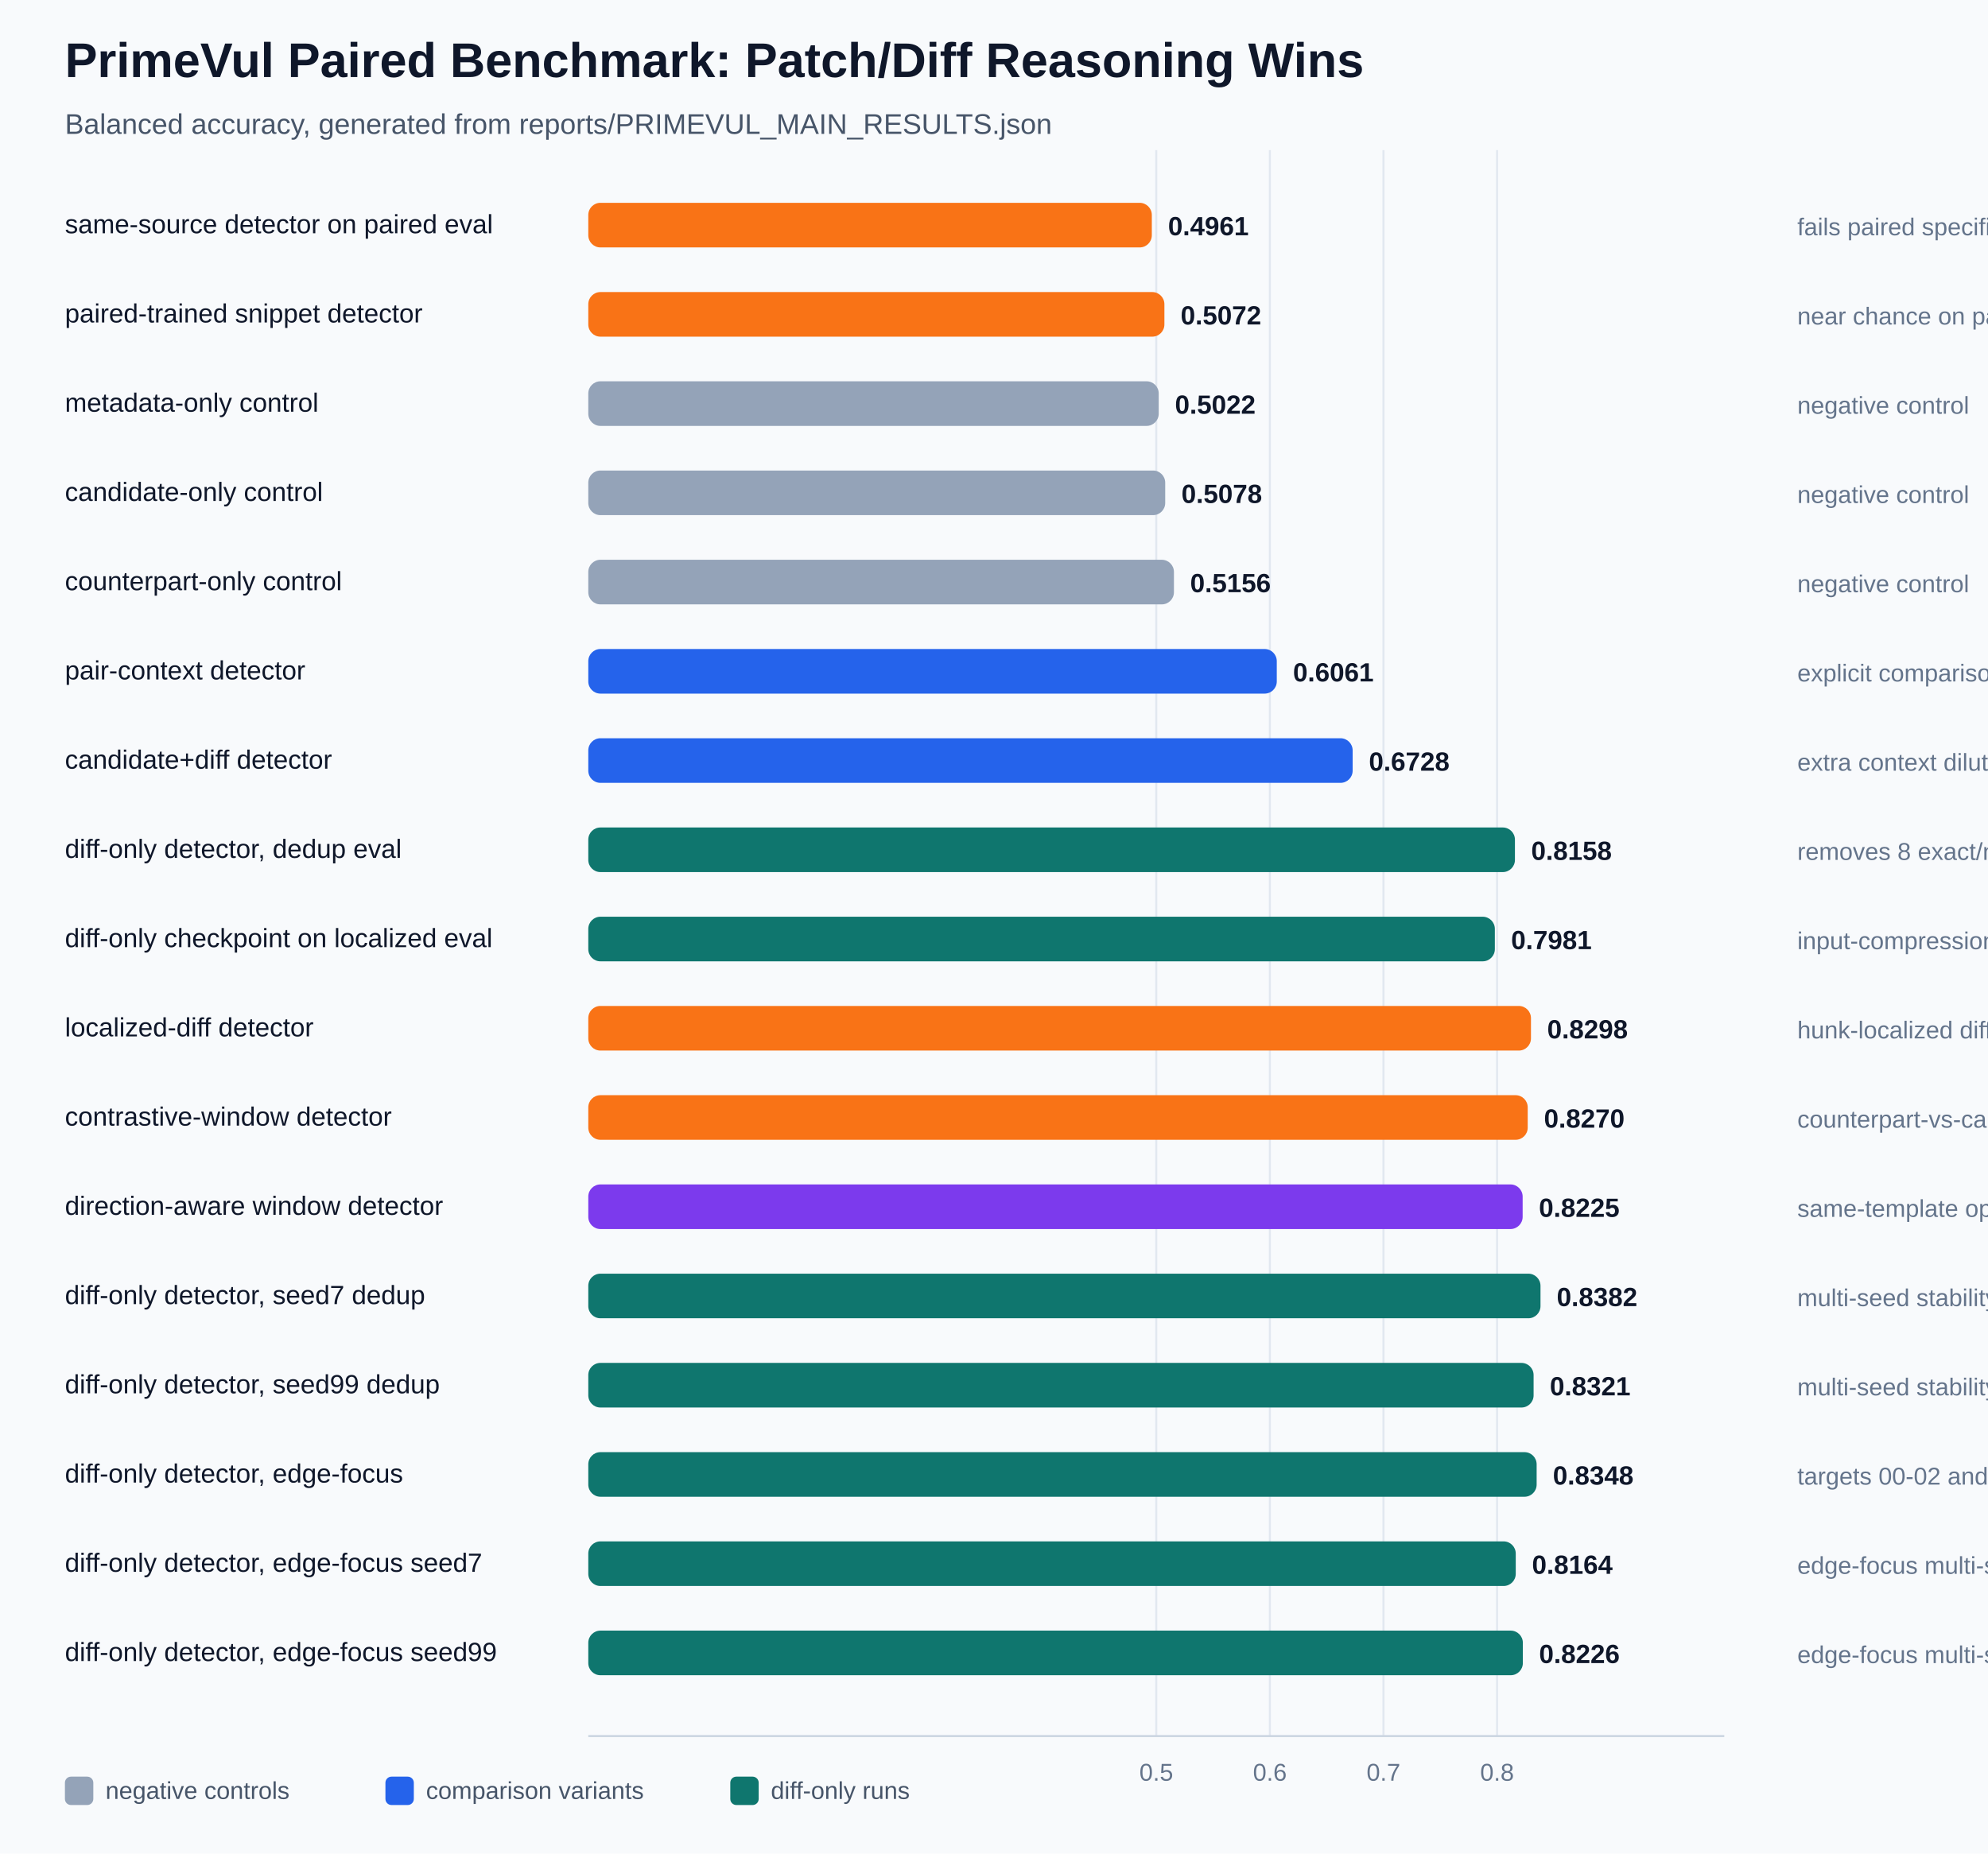
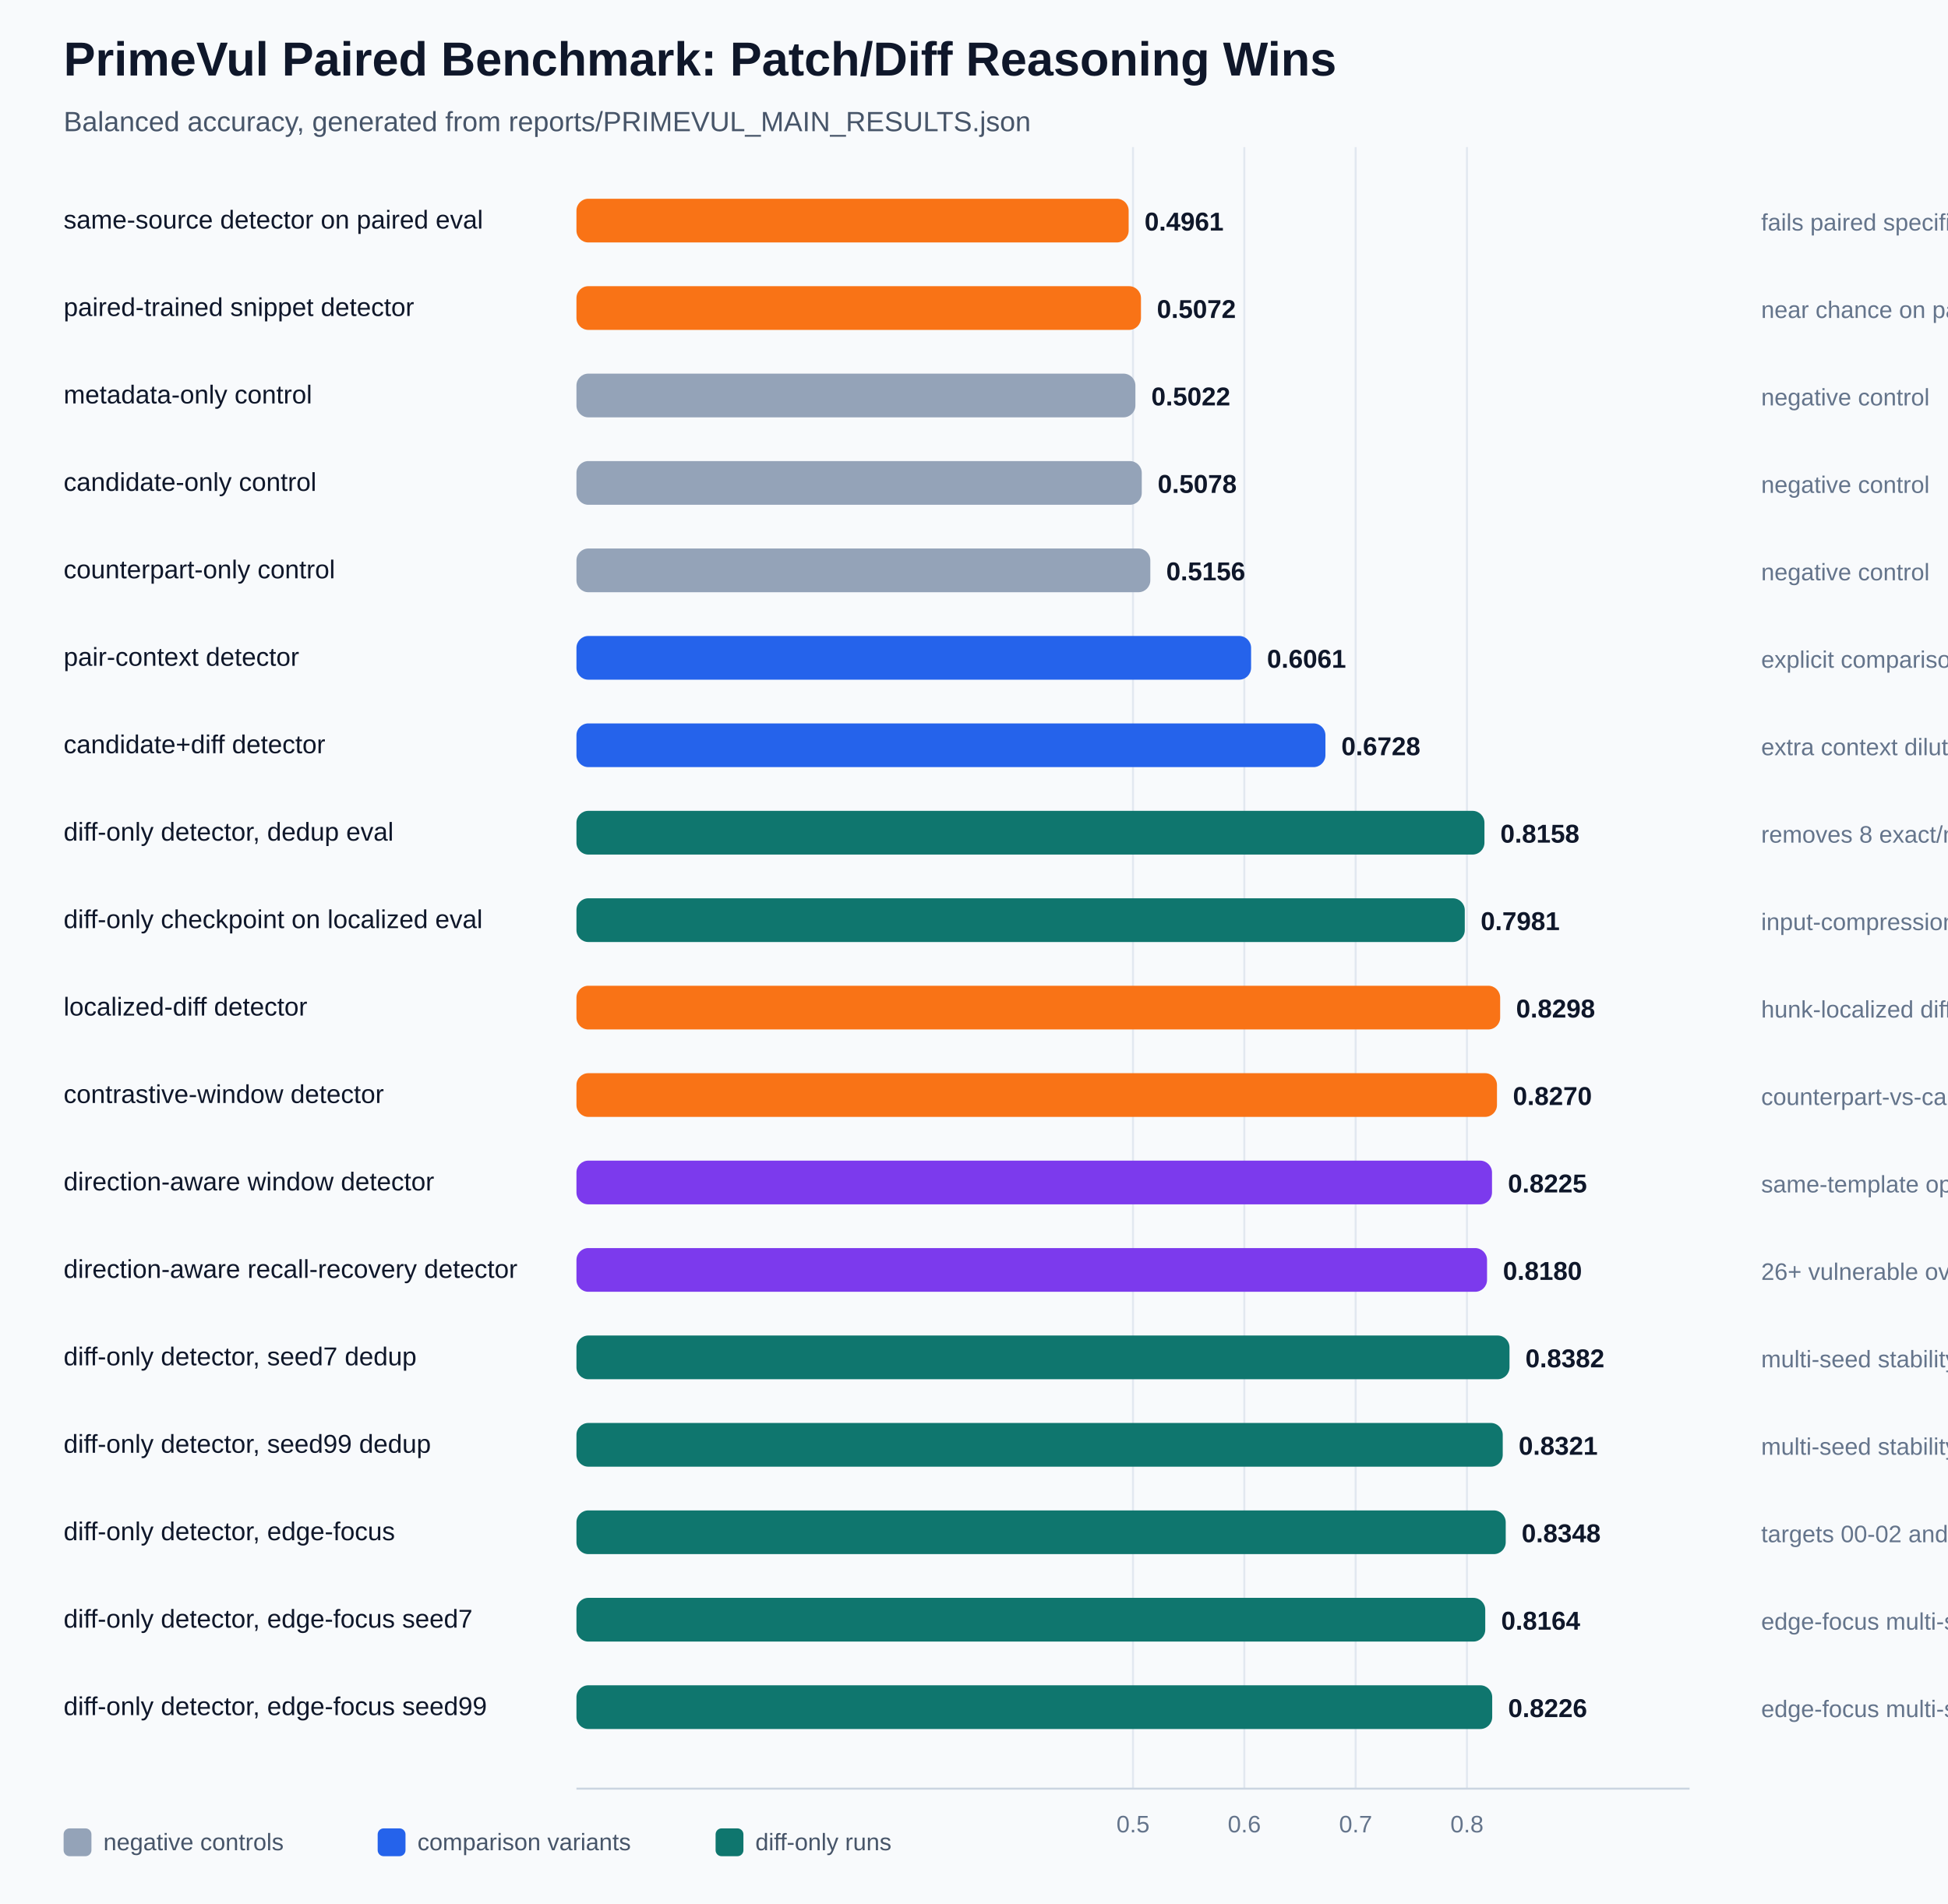
- <svg xmlns="http://www.w3.org/2000/svg" width="980" height="914" viewBox="0 0 980 914" role="img" aria-label="PrimeVul paired benchmark results">
+ <svg xmlns="http://www.w3.org/2000/svg" width="980" height="958" viewBox="0 0 980 958" role="img" aria-label="PrimeVul paired benchmark results">
  <rect width="100%" height="100%" fill="#f8fafc" />
  <text x="32" y="38" fill="#0f172a" font-family="Segoe UI, Arial, sans-serif" font-size="24" font-weight="700">PrimeVul Paired Benchmark: Patch/Diff Reasoning Wins</text>
  <text x="32" y="66" fill="#475569" font-family="Segoe UI, Arial, sans-serif" font-size="14">Balanced accuracy, generated from reports/PRIMEVUL_MAIN_RESULTS.json</text>
-   <line x1="570.0" y1="74" x2="570.0" y2="856" stroke="#e2e8f0" stroke-width="1" />
-   <text x="570.0" y="878" text-anchor="middle" fill="#64748b" font-family="Segoe UI, Arial, sans-serif" font-size="12">0.5</text>
-   <line x1="626.0" y1="74" x2="626.0" y2="856" stroke="#e2e8f0" stroke-width="1" />
-   <text x="626.0" y="878" text-anchor="middle" fill="#64748b" font-family="Segoe UI, Arial, sans-serif" font-size="12">0.6</text>
-   <line x1="682.0" y1="74" x2="682.0" y2="856" stroke="#e2e8f0" stroke-width="1" />
-   <text x="682.0" y="878" text-anchor="middle" fill="#64748b" font-family="Segoe UI, Arial, sans-serif" font-size="12">0.7</text>
-   <line x1="738.0" y1="74" x2="738.0" y2="856" stroke="#e2e8f0" stroke-width="1" />
-   <text x="738.0" y="878" text-anchor="middle" fill="#64748b" font-family="Segoe UI, Arial, sans-serif" font-size="12">0.8</text>
-   <line x1="290" y1="856" x2="850" y2="856" stroke="#cbd5e1" stroke-width="1" />
+   <line x1="570.0" y1="74" x2="570.0" y2="900" stroke="#e2e8f0" stroke-width="1" />
+   <text x="570.0" y="922" text-anchor="middle" fill="#64748b" font-family="Segoe UI, Arial, sans-serif" font-size="12">0.5</text>
+   <line x1="626.0" y1="74" x2="626.0" y2="900" stroke="#e2e8f0" stroke-width="1" />
+   <text x="626.0" y="922" text-anchor="middle" fill="#64748b" font-family="Segoe UI, Arial, sans-serif" font-size="12">0.6</text>
+   <line x1="682.0" y1="74" x2="682.0" y2="900" stroke="#e2e8f0" stroke-width="1" />
+   <text x="682.0" y="922" text-anchor="middle" fill="#64748b" font-family="Segoe UI, Arial, sans-serif" font-size="12">0.7</text>
+   <line x1="738.0" y1="74" x2="738.0" y2="900" stroke="#e2e8f0" stroke-width="1" />
+   <text x="738.0" y="922" text-anchor="middle" fill="#64748b" font-family="Segoe UI, Arial, sans-serif" font-size="12">0.8</text>
+   <line x1="290" y1="900" x2="850" y2="900" stroke="#cbd5e1" stroke-width="1" />
  <text x="32" y="115" fill="#0f172a" font-family="Segoe UI, Arial, sans-serif" font-size="13">same-source detector on paired eval</text>
  <rect x="290" y="100" width="277.8" height="22" rx="6" fill="#f97316" />
  <text x="575.8" y="116" fill="#0f172a" font-family="Segoe UI, Arial, sans-serif" font-size="13" font-weight="600">0.4961</text>
  <text x="886" y="116" fill="#64748b" font-family="Segoe UI, Arial, sans-serif" font-size="12">fails paired specificity</text>
  <text x="32" y="159" fill="#0f172a" font-family="Segoe UI, Arial, sans-serif" font-size="13">paired-trained snippet detector</text>
  <rect x="290" y="144" width="284.0" height="22" rx="6" fill="#f97316" />
  <text x="582.0" y="160" fill="#0f172a" font-family="Segoe UI, Arial, sans-serif" font-size="13" font-weight="600">0.5072</text>
  <text x="886" y="160" fill="#64748b" font-family="Segoe UI, Arial, sans-serif" font-size="12">near chance on paired snippets</text>
  <text x="32" y="203" fill="#0f172a" font-family="Segoe UI, Arial, sans-serif" font-size="13">metadata-only control</text>
  <rect x="290" y="188" width="281.2" height="22" rx="6" fill="#94a3b8" />
  <text x="579.2" y="204" fill="#0f172a" font-family="Segoe UI, Arial, sans-serif" font-size="13" font-weight="600">0.5022</text>
  <text x="886" y="204" fill="#64748b" font-family="Segoe UI, Arial, sans-serif" font-size="12">negative control</text>
  <text x="32" y="247" fill="#0f172a" font-family="Segoe UI, Arial, sans-serif" font-size="13">candidate-only control</text>
  <rect x="290" y="232" width="284.4" height="22" rx="6" fill="#94a3b8" />
  <text x="582.4" y="248" fill="#0f172a" font-family="Segoe UI, Arial, sans-serif" font-size="13" font-weight="600">0.5078</text>
  <text x="886" y="248" fill="#64748b" font-family="Segoe UI, Arial, sans-serif" font-size="12">negative control</text>
  <text x="32" y="291" fill="#0f172a" font-family="Segoe UI, Arial, sans-serif" font-size="13">counterpart-only control</text>
  <rect x="290" y="276" width="288.7" height="22" rx="6" fill="#94a3b8" />
  <text x="586.7" y="292" fill="#0f172a" font-family="Segoe UI, Arial, sans-serif" font-size="13" font-weight="600">0.5156</text>
  <text x="886" y="292" fill="#64748b" font-family="Segoe UI, Arial, sans-serif" font-size="12">negative control</text>
  <text x="32" y="335" fill="#0f172a" font-family="Segoe UI, Arial, sans-serif" font-size="13">pair-context detector</text>
  <rect x="290" y="320" width="339.4" height="22" rx="6" fill="#2563eb" />
  <text x="637.4" y="336" fill="#0f172a" font-family="Segoe UI, Arial, sans-serif" font-size="13" font-weight="600">0.6061</text>
  <text x="886" y="336" fill="#64748b" font-family="Segoe UI, Arial, sans-serif" font-size="12">explicit comparison helps</text>
  <text x="32" y="379" fill="#0f172a" font-family="Segoe UI, Arial, sans-serif" font-size="13">candidate+diff detector</text>
  <rect x="290" y="364" width="376.8" height="22" rx="6" fill="#2563eb" />
  <text x="674.8" y="380" fill="#0f172a" font-family="Segoe UI, Arial, sans-serif" font-size="13" font-weight="600">0.6728</text>
  <text x="886" y="380" fill="#64748b" font-family="Segoe UI, Arial, sans-serif" font-size="12">extra context dilutes patch signal</text>
  <text x="32" y="423" fill="#0f172a" font-family="Segoe UI, Arial, sans-serif" font-size="13">diff-only detector, dedup eval</text>
  <rect x="290" y="408" width="456.8" height="22" rx="6" fill="#0f766e" />
  <text x="754.8" y="424" fill="#0f172a" font-family="Segoe UI, Arial, sans-serif" font-size="13" font-weight="600">0.8158</text>
  <text x="886" y="424" fill="#64748b" font-family="Segoe UI, Arial, sans-serif" font-size="12">removes 8 exact/near-duplicate eval rows</text>
  <text x="32" y="467" fill="#0f172a" font-family="Segoe UI, Arial, sans-serif" font-size="13">diff-only checkpoint on localized eval</text>
  <rect x="290" y="452" width="446.9" height="22" rx="6" fill="#0f766e" />
  <text x="744.9" y="468" fill="#0f172a" font-family="Segoe UI, Arial, sans-serif" font-size="13" font-weight="600">0.7981</text>
  <text x="886" y="468" fill="#64748b" font-family="Segoe UI, Arial, sans-serif" font-size="12">input-compression transfer check</text>
  <text x="32" y="511" fill="#0f172a" font-family="Segoe UI, Arial, sans-serif" font-size="13">localized-diff detector</text>
  <rect x="290" y="496" width="464.7" height="22" rx="6" fill="#f97316" />
  <text x="762.7" y="512" fill="#0f172a" font-family="Segoe UI, Arial, sans-serif" font-size="13" font-weight="600">0.8298</text>
  <text x="886" y="512" fill="#64748b" font-family="Segoe UI, Arial, sans-serif" font-size="12">hunk-localized diff training</text>
  <text x="32" y="555" fill="#0f172a" font-family="Segoe UI, Arial, sans-serif" font-size="13">contrastive-window detector</text>
  <rect x="290" y="540" width="463.1" height="22" rx="6" fill="#f97316" />
  <text x="761.1" y="556" fill="#0f172a" font-family="Segoe UI, Arial, sans-serif" font-size="13" font-weight="600">0.8270</text>
  <text x="886" y="556" fill="#64748b" font-family="Segoe UI, Arial, sans-serif" font-size="12">counterpart-vs-candidate changed windows</text>
  <text x="32" y="599" fill="#0f172a" font-family="Segoe UI, Arial, sans-serif" font-size="13">direction-aware window detector</text>
  <rect x="290" y="584" width="460.6" height="22" rx="6" fill="#7c3aed" />
  <text x="758.6" y="600" fill="#0f172a" font-family="Segoe UI, Arial, sans-serif" font-size="13" font-weight="600">0.8225</text>
  <text x="886" y="600" fill="#64748b" font-family="Segoe UI, Arial, sans-serif" font-size="12">same-template operation-direction windows</text>
-   <text x="32" y="643" fill="#0f172a" font-family="Segoe UI, Arial, sans-serif" font-size="13">diff-only detector, seed7 dedup</text>
-   <rect x="290" y="628" width="469.4" height="22" rx="6" fill="#0f766e" />
-   <text x="767.4" y="644" fill="#0f172a" font-family="Segoe UI, Arial, sans-serif" font-size="13" font-weight="600">0.8382</text>
-   <text x="886" y="644" fill="#64748b" font-family="Segoe UI, Arial, sans-serif" font-size="12">multi-seed stability</text>
-   <text x="32" y="687" fill="#0f172a" font-family="Segoe UI, Arial, sans-serif" font-size="13">diff-only detector, seed99 dedup</text>
-   <rect x="290" y="672" width="466.0" height="22" rx="6" fill="#0f766e" />
-   <text x="764.0" y="688" fill="#0f172a" font-family="Segoe UI, Arial, sans-serif" font-size="13" font-weight="600">0.8321</text>
+   <text x="32" y="643" fill="#0f172a" font-family="Segoe UI, Arial, sans-serif" font-size="13">direction-aware recall-recovery detector</text>
+   <rect x="290" y="628" width="458.1" height="22" rx="6" fill="#7c3aed" />
+   <text x="756.1" y="644" fill="#0f172a" font-family="Segoe UI, Arial, sans-serif" font-size="13" font-weight="600">0.8180</text>
+   <text x="886" y="644" fill="#64748b" font-family="Segoe UI, Arial, sans-serif" font-size="12">26+ vulnerable oversampling with safe anchors</text>
+   <text x="32" y="687" fill="#0f172a" font-family="Segoe UI, Arial, sans-serif" font-size="13">diff-only detector, seed7 dedup</text>
+   <rect x="290" y="672" width="469.4" height="22" rx="6" fill="#0f766e" />
+   <text x="767.4" y="688" fill="#0f172a" font-family="Segoe UI, Arial, sans-serif" font-size="13" font-weight="600">0.8382</text>
  <text x="886" y="688" fill="#64748b" font-family="Segoe UI, Arial, sans-serif" font-size="12">multi-seed stability</text>
-   <text x="32" y="731" fill="#0f172a" font-family="Segoe UI, Arial, sans-serif" font-size="13">diff-only detector, edge-focus</text>
-   <rect x="290" y="716" width="467.5" height="22" rx="6" fill="#0f766e" />
-   <text x="765.5" y="732" fill="#0f172a" font-family="Segoe UI, Arial, sans-serif" font-size="13" font-weight="600">0.8348</text>
-   <text x="886" y="732" fill="#64748b" font-family="Segoe UI, Arial, sans-serif" font-size="12">targets 00-02 and 26+ changed-line buckets; single seed</text>
-   <text x="32" y="775" fill="#0f172a" font-family="Segoe UI, Arial, sans-serif" font-size="13">diff-only detector, edge-focus seed7</text>
-   <rect x="290" y="760" width="457.2" height="22" rx="6" fill="#0f766e" />
-   <text x="755.2" y="776" fill="#0f172a" font-family="Segoe UI, Arial, sans-serif" font-size="13" font-weight="600">0.8164</text>
-   <text x="886" y="776" fill="#64748b" font-family="Segoe UI, Arial, sans-serif" font-size="12">edge-focus multi-seed check</text>
-   <text x="32" y="819" fill="#0f172a" font-family="Segoe UI, Arial, sans-serif" font-size="13">diff-only detector, edge-focus seed99</text>
-   <rect x="290" y="804" width="460.7" height="22" rx="6" fill="#0f766e" />
-   <text x="758.7" y="820" fill="#0f172a" font-family="Segoe UI, Arial, sans-serif" font-size="13" font-weight="600">0.8226</text>
+   <text x="32" y="731" fill="#0f172a" font-family="Segoe UI, Arial, sans-serif" font-size="13">diff-only detector, seed99 dedup</text>
+   <rect x="290" y="716" width="466.0" height="22" rx="6" fill="#0f766e" />
+   <text x="764.0" y="732" fill="#0f172a" font-family="Segoe UI, Arial, sans-serif" font-size="13" font-weight="600">0.8321</text>
+   <text x="886" y="732" fill="#64748b" font-family="Segoe UI, Arial, sans-serif" font-size="12">multi-seed stability</text>
+   <text x="32" y="775" fill="#0f172a" font-family="Segoe UI, Arial, sans-serif" font-size="13">diff-only detector, edge-focus</text>
+   <rect x="290" y="760" width="467.5" height="22" rx="6" fill="#0f766e" />
+   <text x="765.5" y="776" fill="#0f172a" font-family="Segoe UI, Arial, sans-serif" font-size="13" font-weight="600">0.8348</text>
+   <text x="886" y="776" fill="#64748b" font-family="Segoe UI, Arial, sans-serif" font-size="12">targets 00-02 and 26+ changed-line buckets; single seed</text>
+   <text x="32" y="819" fill="#0f172a" font-family="Segoe UI, Arial, sans-serif" font-size="13">diff-only detector, edge-focus seed7</text>
+   <rect x="290" y="804" width="457.2" height="22" rx="6" fill="#0f766e" />
+   <text x="755.2" y="820" fill="#0f172a" font-family="Segoe UI, Arial, sans-serif" font-size="13" font-weight="600">0.8164</text>
  <text x="886" y="820" fill="#64748b" font-family="Segoe UI, Arial, sans-serif" font-size="12">edge-focus multi-seed check</text>
-   <rect x="32" y="876" width="14" height="14" rx="3" fill="#94a3b8" />
-   <text x="52" y="887" fill="#475569" font-family="Segoe UI, Arial, sans-serif" font-size="12">negative controls</text>
-   <rect x="190" y="876" width="14" height="14" rx="3" fill="#2563eb" />
-   <text x="210" y="887" fill="#475569" font-family="Segoe UI, Arial, sans-serif" font-size="12">comparison variants</text>
-   <rect x="360" y="876" width="14" height="14" rx="3" fill="#0f766e" />
-   <text x="380" y="887" fill="#475569" font-family="Segoe UI, Arial, sans-serif" font-size="12">diff-only runs</text>
+   <text x="32" y="863" fill="#0f172a" font-family="Segoe UI, Arial, sans-serif" font-size="13">diff-only detector, edge-focus seed99</text>
+   <rect x="290" y="848" width="460.7" height="22" rx="6" fill="#0f766e" />
+   <text x="758.7" y="864" fill="#0f172a" font-family="Segoe UI, Arial, sans-serif" font-size="13" font-weight="600">0.8226</text>
+   <text x="886" y="864" fill="#64748b" font-family="Segoe UI, Arial, sans-serif" font-size="12">edge-focus multi-seed check</text>
+   <rect x="32" y="920" width="14" height="14" rx="3" fill="#94a3b8" />
+   <text x="52" y="931" fill="#475569" font-family="Segoe UI, Arial, sans-serif" font-size="12">negative controls</text>
+   <rect x="190" y="920" width="14" height="14" rx="3" fill="#2563eb" />
+   <text x="210" y="931" fill="#475569" font-family="Segoe UI, Arial, sans-serif" font-size="12">comparison variants</text>
+   <rect x="360" y="920" width="14" height="14" rx="3" fill="#0f766e" />
+   <text x="380" y="931" fill="#475569" font-family="Segoe UI, Arial, sans-serif" font-size="12">diff-only runs</text>
</svg>
